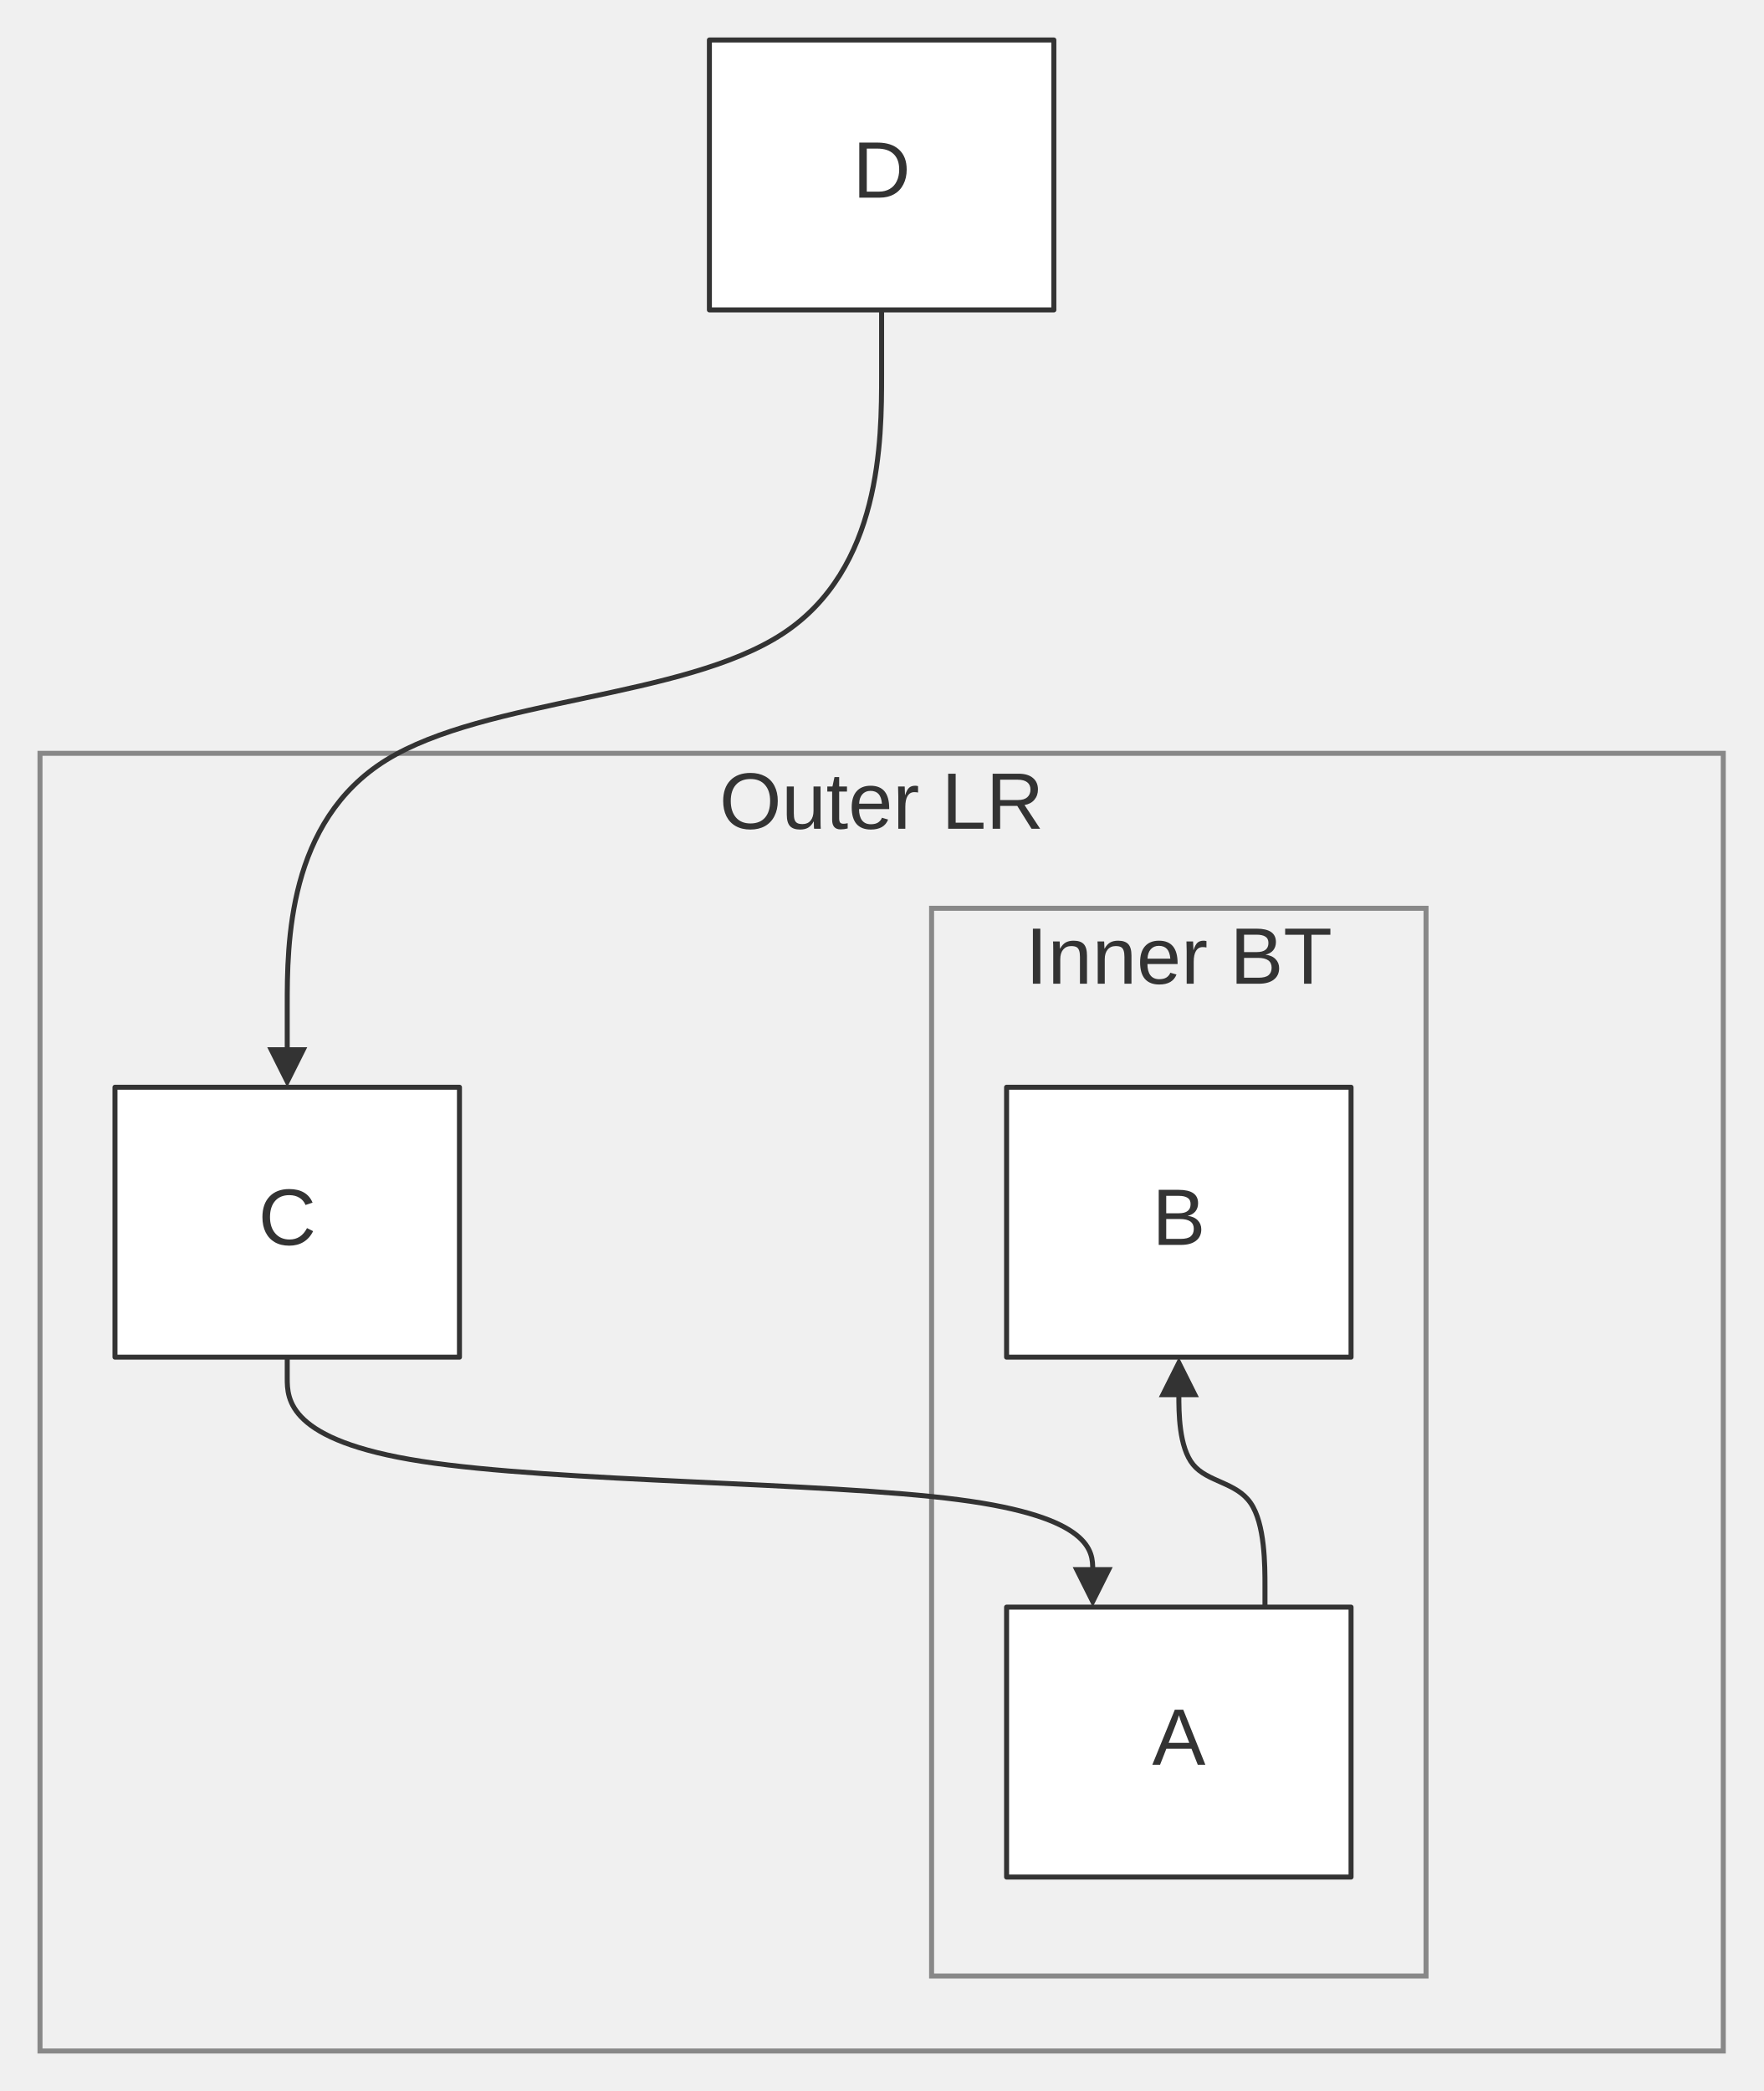
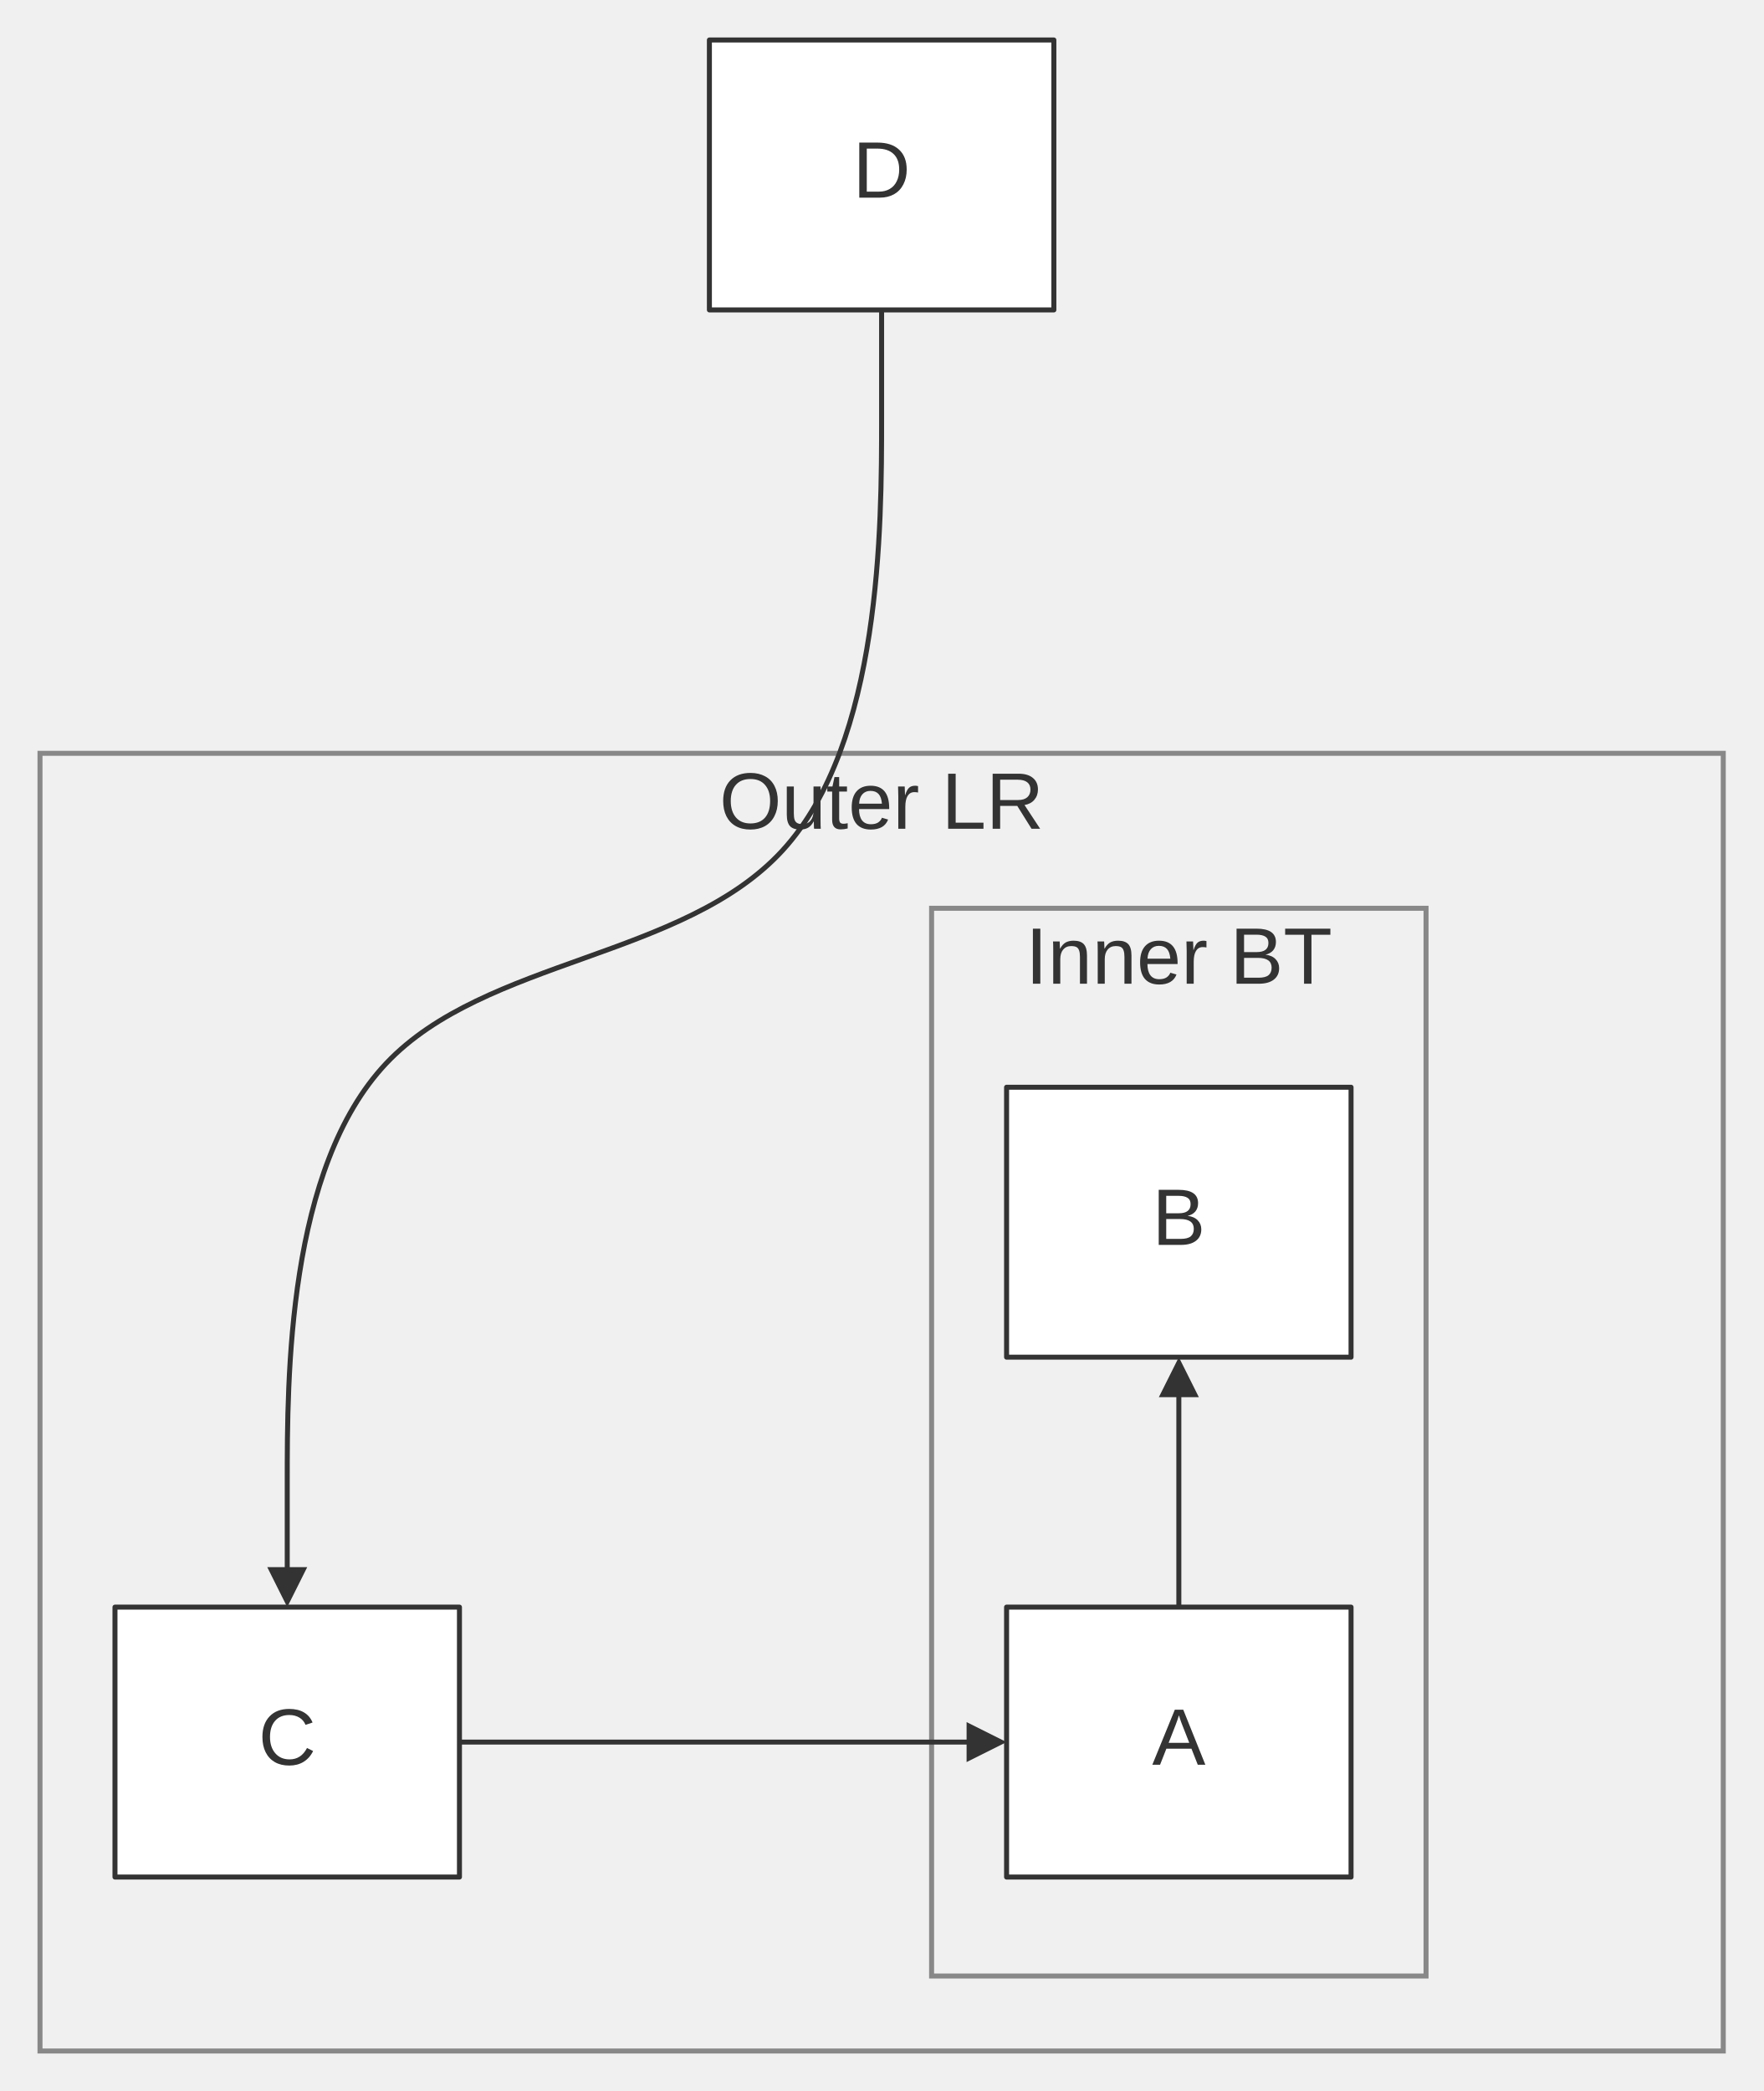
<svg xmlns="http://www.w3.org/2000/svg" width="100%" viewBox="0 0 352.73 418.30" style="max-width: 352.73px; background-color: transparent;" font-family="&quot;trebuchet ms&quot;, verdana, arial, sans-serif" font-size="16.00">
  <defs>
    <marker id="arrowhead" viewBox="0 0 10.00 10.00" refX="5.00" refY="5.00" markerWidth="8.00" markerHeight="8.00" orient="auto-start-reverse" markerUnits="userSpaceOnUse">
      <path d="M 0 0 L 10.00 5.00 L 0 10.00 z" fill="#333" />
    </marker>
  </defs>
  <g transform="translate(78.91,0.00)">
    <g class="clusters">
      <rect class="subgraph" x="-70.91" y="150.70" width="336.73" height="259.60" fill="none" stroke="#888" stroke-width="1.00" />
      <text x="97.45" y="154.70" text-anchor="middle" dominant-baseline="hanging" fill="#333">Outer LR</text>
      <rect class="subgraph" x="107.45" y="181.70" width="98.91" height="213.60" fill="none" stroke="#888" stroke-width="1.00" />
      <text x="156.91" y="185.70" text-anchor="middle" dominant-baseline="hanging" fill="#333">Inner BT</text>
    </g>
    <g class="edgePaths">
-       <path d="M174.14,321.50 L174.14,317.33 C174.14,313.17 174.14,304.83 171.26,300.67 C168.39,296.50 162.65,296.50 159.78,293.00 C156.91,289.50 156.91,282.50 156.91,279.00 L156.91,275.50" stroke="#333" stroke-width="1.00" fill="none" stroke-linecap="round" stroke-linejoin="round" marker-end="url(#arrowhead)" />
-       <path d="M-21.45,271.50 L-21.45,275.67 C-21.45,279.83 -21.45,288.17 5.40,292.33 C32.26,296.50 85.97,296.50 112.83,300.00 C139.68,303.50 139.68,310.50 139.68,314.00 L139.68,317.50" stroke="#333" stroke-width="1.00" fill="none" stroke-linecap="round" stroke-linejoin="round" marker-end="url(#arrowhead)" />
-       <path d="M97.45,62.00 L97.45,74.96 C97.45,87.92 97.45,113.83 77.64,126.79 C57.82,139.75 18.18,139.75 -1.64,152.04 C-21.45,164.33 -21.45,188.92 -21.45,201.21 L-21.45,213.50" stroke="#333" stroke-width="1.00" fill="none" stroke-linecap="round" stroke-linejoin="round" marker-end="url(#arrowhead)" />
+       <path d="M156.91,321.50 L156.91,275.50" stroke="#333" stroke-width="1.00" fill="none" stroke-linecap="round" stroke-linejoin="round" marker-end="url(#arrowhead)" />
+       <path d="M13.00,348.50 L118.45,348.50" stroke="#333" stroke-width="1.00" fill="none" stroke-linecap="round" stroke-linejoin="round" marker-end="url(#arrowhead)" />
+       <path d="M97.45,62.00 L97.45,83.62 C97.45,105.25 97.45,148.50 77.64,170.12 C57.82,191.75 18.18,191.75 -1.64,212.71 C-21.45,233.67 -21.45,275.58 -21.45,296.54 L-21.45,317.50" stroke="#333" stroke-width="1.00" fill="none" stroke-linecap="round" stroke-linejoin="round" marker-end="url(#arrowhead)" />
    </g>
    <g class="edgeLabels">
    </g>
    <g class="nodes">
      <rect x="122.45" y="321.50" width="68.91" height="54.00" fill="white" stroke="#333" stroke-width="1.00" stroke-linejoin="round" />
      <text x="156.91" y="348.50" text-anchor="middle" dominant-baseline="middle" fill="#333">A</text>
      <rect x="122.45" y="217.50" width="68.91" height="54.00" fill="white" stroke="#333" stroke-width="1.00" stroke-linejoin="round" />
      <text x="156.91" y="244.50" text-anchor="middle" dominant-baseline="middle" fill="#333">B</text>
-       <rect x="-55.91" y="217.50" width="68.91" height="54.00" fill="white" stroke="#333" stroke-width="1.00" stroke-linejoin="round" />
-       <text x="-21.45" y="244.50" text-anchor="middle" dominant-baseline="middle" fill="#333">C</text>
+       <rect x="-55.91" y="321.50" width="68.91" height="54.00" fill="white" stroke="#333" stroke-width="1.00" stroke-linejoin="round" />
+       <text x="-21.45" y="348.50" text-anchor="middle" dominant-baseline="middle" fill="#333">C</text>
      <rect x="63.00" y="8.00" width="68.91" height="54.00" fill="white" stroke="#333" stroke-width="1.00" stroke-linejoin="round" />
      <text x="97.45" y="35.00" text-anchor="middle" dominant-baseline="middle" fill="#333">D</text>
    </g>
  </g>
</svg>
